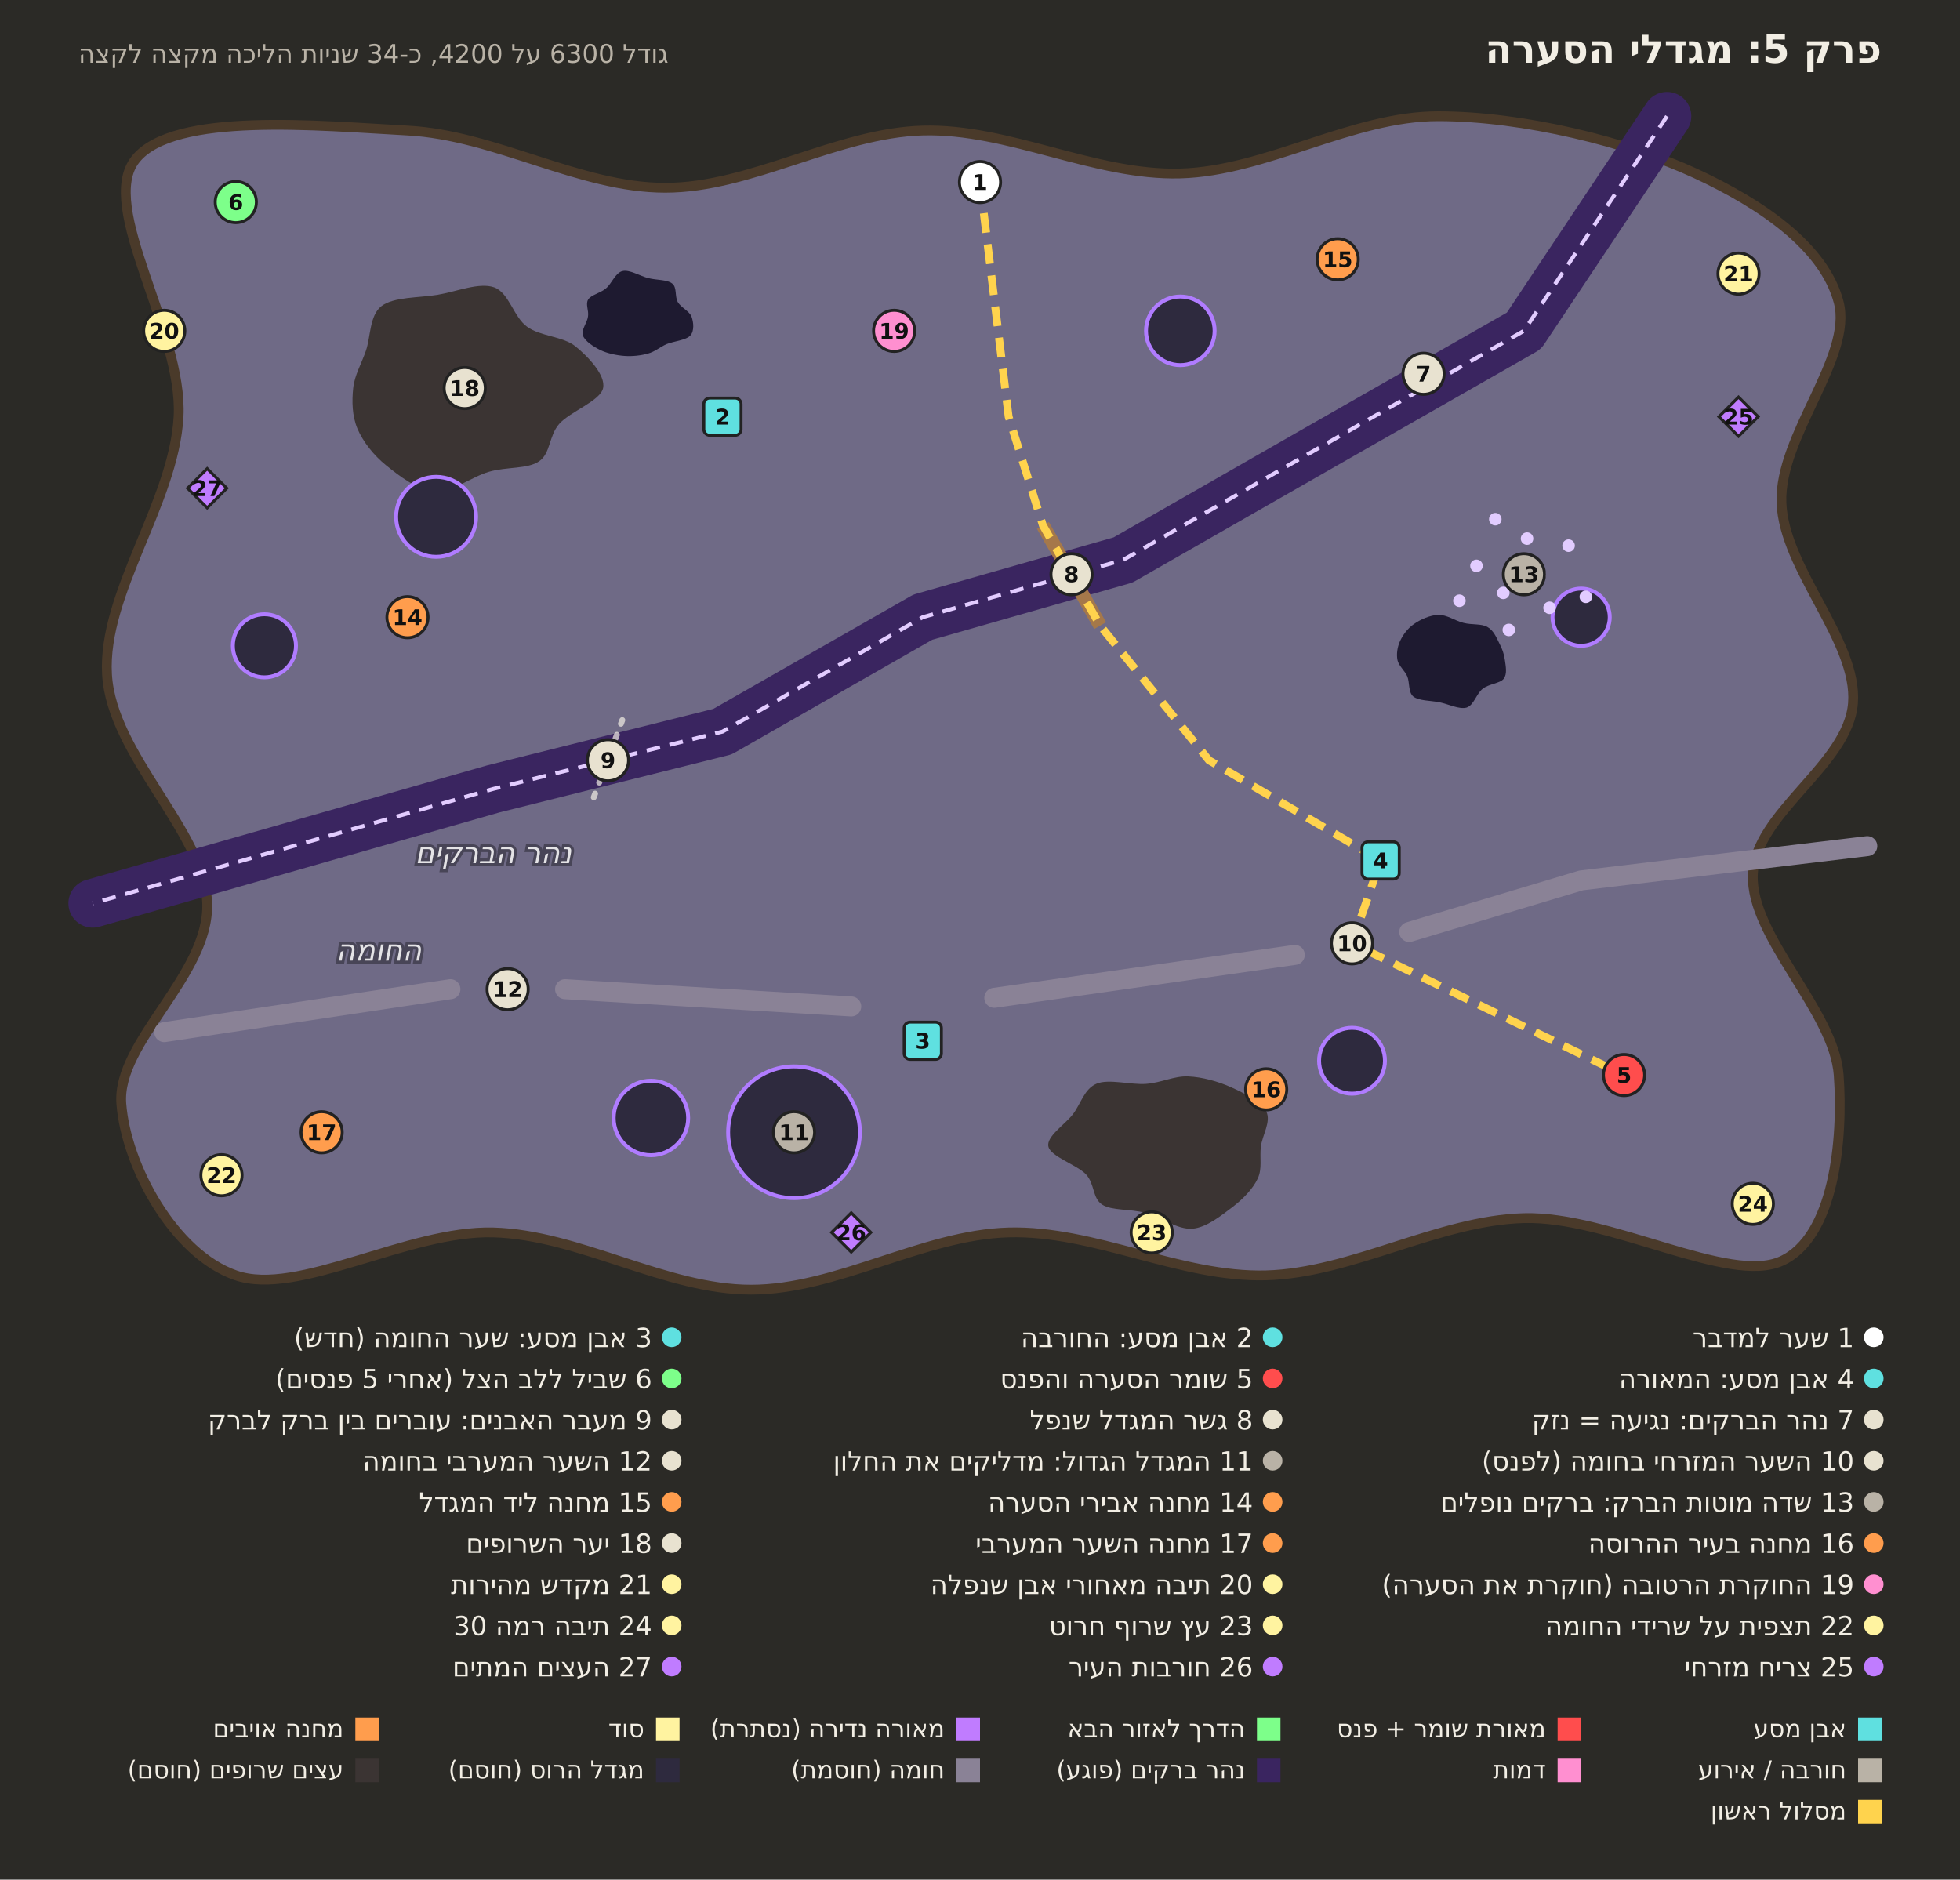
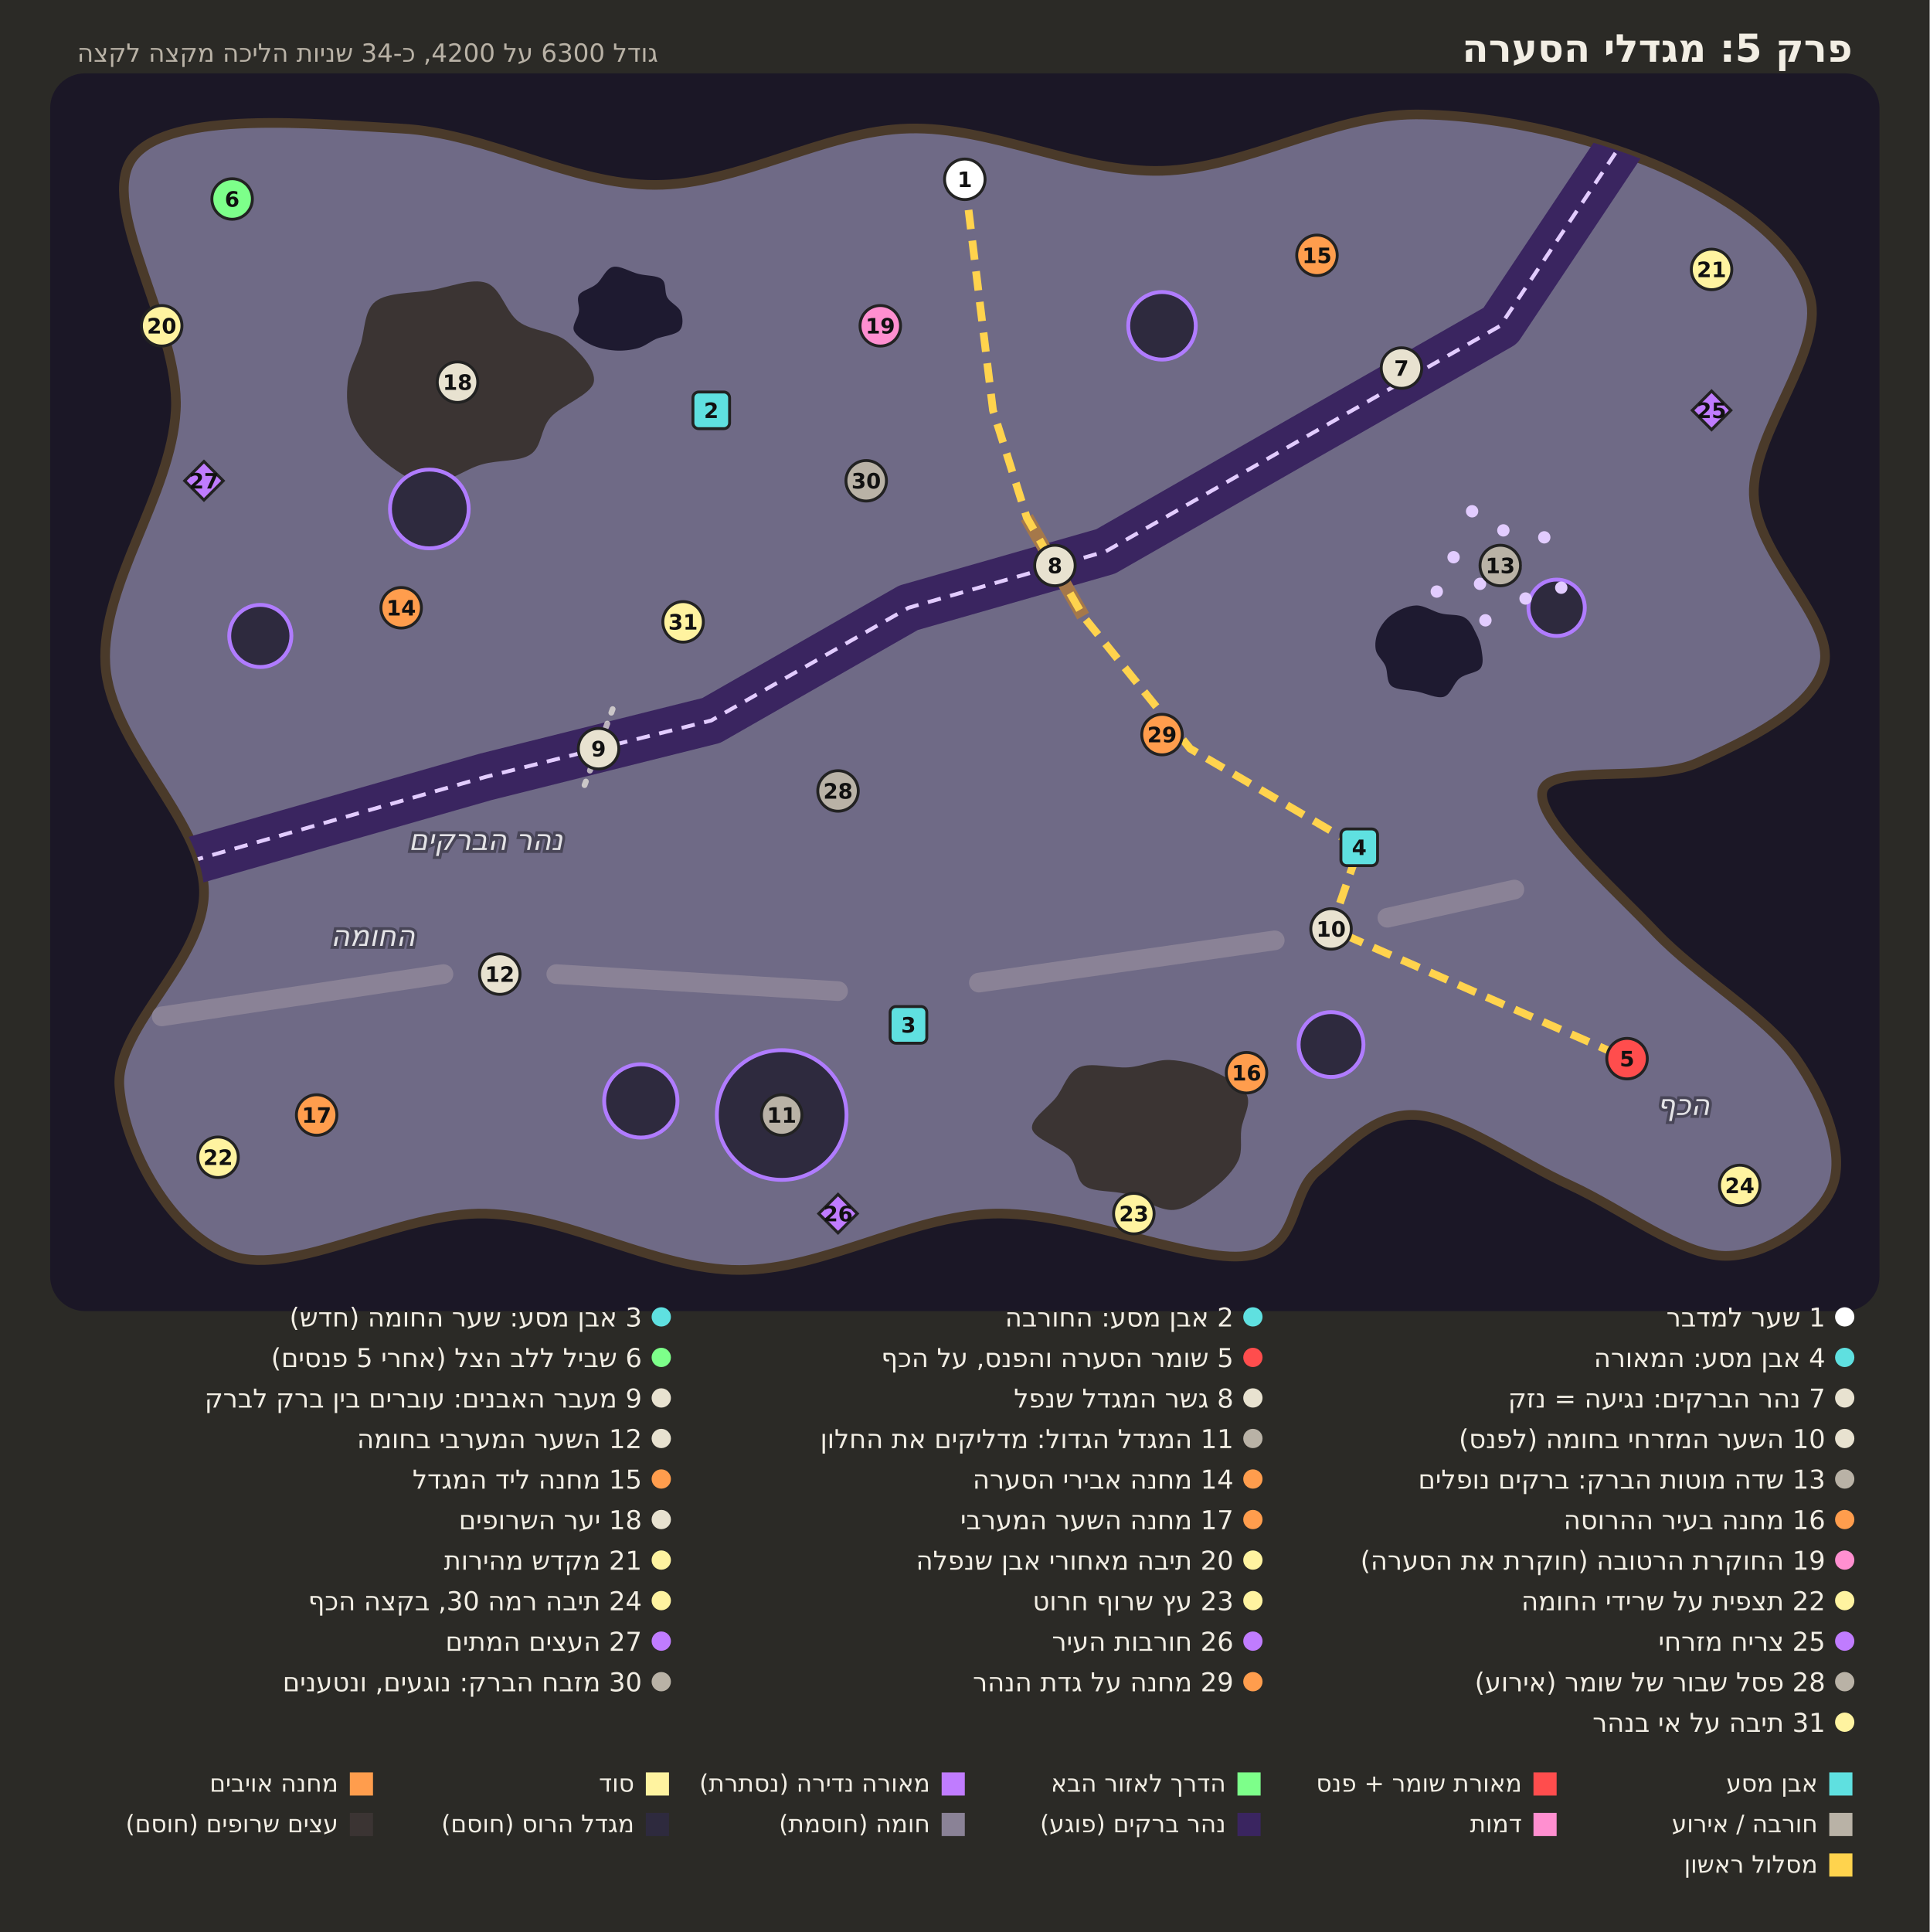
- <svg xmlns="http://www.w3.org/2000/svg" width="1000" height="959" viewBox="0 0 1000 959" font-family="DejaVu Sans, sans-serif">
+ <svg xmlns="http://www.w3.org/2000/svg" width="1000" height="1001" viewBox="0 0 1000 1001" font-family="DejaVu Sans, sans-serif">
  <defs>
    <pattern id="hatch" width="8" height="8" patternUnits="userSpaceOnUse" patternTransform="rotate(35)">
      <line x1="0" y1="0" x2="0" y2="8" stroke="#ffffff" stroke-opacity="0.35" stroke-width="2" />
    </pattern>
  </defs>
-   <rect width="1000" height="959" fill="#2b2a26" />
+   <rect width="1000" height="1001" fill="#2b2a26" />
+   <rect x="26.0" y="38.0" width="948.0" height="641.3" rx="18" fill="#1b1726" />
+   <clipPath id="land">
+     <path d="M69.2,81.2 C88.7,56.9 162.9,64.2 207.9,66.6 C253.0,69.0 295.6,95.8 339.4,95.8 C383.2,95.8 427.0,67.8 470.8,66.6 C514.6,65.4 558.4,89.7 602.2,88.5 C646.0,87.3 689.8,59.3 733.7,59.3 C777.5,59.3 831.0,72.7 865.1,88.5 C899.2,104.3 930.8,126.2 938.1,154.2 C945.4,182.2 907.7,224.8 908.9,256.4 C910.1,288.1 950.3,320.9 945.4,344.1 C940.5,367.2 904.0,384.2 879.7,395.2 C855.3,406.1 803.0,395.2 799.4,409.8 C795.7,424.4 835.9,459.7 857.8,482.8 C879.7,505.9 915.5,526.6 930.8,548.5 C946.1,570.4 955.9,597.2 949.8,614.2 C943.7,631.3 916.9,650.7 894.3,650.7 C871.7,650.7 840.7,626.4 814.0,614.2 C787.2,602.1 755.6,578.9 733.7,577.7 C711.7,576.5 697.1,594.8 682.5,606.9 C667.9,619.1 674.0,647.1 646.0,650.7 C618.0,654.4 558.4,627.6 514.6,628.8 C470.8,630.0 427.0,658.0 383.2,658.0 C339.4,658.0 295.6,630.0 251.7,628.8 C207.9,627.6 152.0,661.7 120.3,650.7 C88.7,639.8 64.3,594.8 61.9,563.1 C59.5,531.5 106.9,497.4 105.7,460.9 C104.5,424.4 57.0,385.4 54.6,344.1 C52.2,302.7 88.7,256.4 91.1,212.6 C93.5,168.8 49.7,105.5 69.2,81.2 Z" />
+   </clipPath>
  <text x="960" y="32" font-size="20" font-weight="bold" fill="#f2eee4" text-anchor="start" direction="rtl">פרק 5: מגדלי הסערה</text>
  <text x="40" y="32" font-size="13" fill="#b9b2a6" text-anchor="end" direction="rtl">גודל 6300 על 4200, כ-34 שניות הליכה מקצה לקצה</text>
-   <path d="M69.2,81.2 C88.7,56.9 162.9,64.2 207.9,66.6 C253.0,69.0 295.6,95.8 339.4,95.8 C383.2,95.8 427.0,67.8 470.8,66.6 C514.6,65.4 558.4,89.7 602.2,88.5 C646.0,87.3 689.8,59.3 733.7,59.3 C777.5,59.3 831.0,72.7 865.1,88.5 C899.2,104.3 930.8,126.2 938.1,154.2 C945.4,182.2 907.7,222.4 908.9,256.4 C910.1,290.5 947.8,327.0 945.4,358.7 C943.0,390.3 895.5,414.6 894.3,446.3 C893.1,477.9 935.7,515.7 938.1,548.5 C940.5,581.4 935.7,631.3 908.9,643.4 C882.1,655.6 821.3,620.3 777.5,621.5 C733.7,622.7 689.8,649.5 646.0,650.7 C602.2,651.9 558.4,627.6 514.6,628.8 C470.8,630.0 427.0,658.0 383.2,658.0 C339.4,658.0 295.6,630.0 251.7,628.8 C207.9,627.6 152.0,661.7 120.3,650.7 C88.7,639.8 64.3,594.8 61.9,563.1 C59.5,531.5 106.9,497.4 105.7,460.9 C104.5,424.4 57.0,385.4 54.6,344.1 C52.2,302.7 88.7,256.4 91.1,212.6 C93.5,168.8 49.7,105.5 69.2,81.2 Z" fill="#6f6a86" stroke="#4a3a2a" stroke-width="5" />
-   <path d="M307.7,198.0 C306.3,204.6 290.8,210.0 285.3,216.3 C279.9,222.5 281.0,231.3 275.0,235.4 C269.1,239.4 258.4,238.1 249.5,240.7 C240.7,243.2 230.6,251.3 221.8,250.7 C213.1,250.2 203.7,242.8 197.1,237.5 C190.5,232.2 185.2,225.3 182.4,218.8 C179.6,212.2 179.5,204.7 180.2,198.0 C180.9,191.4 184.3,185.9 186.7,178.9 C189.1,172.0 188.5,160.9 194.6,156.2 C200.8,151.4 213.7,152.0 223.3,150.4 C232.9,148.8 244.5,143.9 252.1,146.6 C259.7,149.3 262.0,161.7 268.9,166.7 C275.8,171.7 287.1,171.5 293.6,176.7 C300.0,181.9 309.1,191.4 307.7,198.0 Z" fill="#3b3433" />
-   <path d="M643.3,585.0 C642.6,590.7 644.1,596.2 641.7,601.3 C639.3,606.4 634.5,611.5 628.9,615.8 C623.3,620.0 615.6,626.4 608.2,626.9 C600.7,627.4 591.9,620.9 584.2,618.8 C576.6,616.7 567.3,617.8 562.3,614.6 C557.3,611.3 558.6,604.1 554.1,599.2 C549.5,594.3 536.0,590.1 534.9,585.0 C533.7,579.9 543.3,573.8 547.4,568.5 C551.5,563.1 553.2,555.5 559.5,552.9 C565.7,550.3 577.0,553.6 584.8,553.0 C592.6,552.4 599.0,548.9 606.2,549.2 C613.5,549.5 621.6,551.8 628.3,554.8 C634.9,557.8 643.6,562.2 646.1,567.2 C648.6,572.3 644.0,579.3 643.3,585.0 Z" fill="#3b3433" />
-   <path d="M850.5,59.3 L777.5,168.8 L675.2,227.2 L573.0,285.7 L470.8,314.9 L368.6,373.3 L251.7,402.5 L149.5,431.7 L47.3,460.9" fill="none" stroke="#3a2560" stroke-width="24.8" stroke-linejoin="round" stroke-linecap="round" />
-   <path d="M850.5,59.3 L777.5,168.8 L675.2,227.2 L573.0,285.7 L470.8,314.9 L368.6,373.3 L251.7,402.5 L149.5,431.7 L47.3,460.9" fill="none" stroke="#e2ccff" stroke-width="2" stroke-dasharray="7 5" />
-   <path d="M83.8,526.6 L229.8,504.7" fill="none" stroke="#8a8296" stroke-width="10.2" stroke-linejoin="round" stroke-linecap="round" />
-   <path d="M288.3,504.7 L434.3,513.5" fill="none" stroke="#8a8296" stroke-width="10.2" stroke-linejoin="round" stroke-linecap="round" />
-   <path d="M507.3,509.1 L660.6,487.2" fill="none" stroke="#8a8296" stroke-width="10.2" stroke-linejoin="round" stroke-linecap="round" />
-   <path d="M719.0,475.5 L806.7,449.2 L952.7,431.7" fill="none" stroke="#8a8296" stroke-width="10.2" stroke-linejoin="round" stroke-linecap="round" />
+   <path d="M69.2,81.2 C88.7,56.9 162.9,64.2 207.9,66.6 C253.0,69.0 295.6,95.8 339.4,95.8 C383.2,95.8 427.0,67.8 470.8,66.6 C514.6,65.4 558.4,89.7 602.2,88.5 C646.0,87.3 689.8,59.3 733.7,59.3 C777.5,59.3 831.0,72.7 865.1,88.5 C899.2,104.3 930.8,126.2 938.1,154.2 C945.4,182.2 907.7,224.8 908.9,256.4 C910.1,288.1 950.3,320.9 945.4,344.1 C940.5,367.2 904.0,384.2 879.7,395.2 C855.3,406.1 803.0,395.2 799.4,409.8 C795.7,424.4 835.9,459.7 857.8,482.8 C879.7,505.9 915.5,526.6 930.8,548.5 C946.1,570.4 955.9,597.2 949.8,614.2 C943.7,631.3 916.9,650.7 894.3,650.7 C871.7,650.7 840.7,626.4 814.0,614.2 C787.2,602.1 755.6,578.9 733.7,577.7 C711.7,576.5 697.1,594.8 682.5,606.9 C667.9,619.1 674.0,647.1 646.0,650.7 C618.0,654.4 558.4,627.6 514.6,628.8 C470.8,630.0 427.0,658.0 383.2,658.0 C339.4,658.0 295.6,630.0 251.7,628.8 C207.9,627.6 152.0,661.7 120.3,650.7 C88.7,639.8 64.3,594.8 61.9,563.1 C59.5,531.5 106.9,497.4 105.7,460.9 C104.5,424.4 57.0,385.4 54.6,344.1 C52.2,302.7 88.7,256.4 91.1,212.6 C93.5,168.8 49.7,105.5 69.2,81.2 Z" fill="#6f6a86" stroke="#4a3a2a" stroke-width="5" />
+   <g clip-path="url(#land)">
+     <path d="M307.7,198.0 C306.3,204.6 290.8,210.0 285.3,216.3 C279.9,222.5 281.0,231.3 275.0,235.4 C269.1,239.4 258.4,238.1 249.5,240.7 C240.7,243.2 230.6,251.3 221.8,250.7 C213.1,250.2 203.7,242.8 197.1,237.5 C190.5,232.2 185.2,225.3 182.4,218.8 C179.6,212.2 179.5,204.7 180.2,198.0 C180.9,191.4 184.3,185.9 186.7,178.9 C189.1,172.0 188.5,160.9 194.6,156.2 C200.8,151.4 213.7,152.0 223.3,150.4 C232.9,148.8 244.5,143.9 252.1,146.6 C259.7,149.3 262.0,161.7 268.9,166.7 C275.8,171.7 287.1,171.5 293.6,176.7 C300.0,181.9 309.1,191.4 307.7,198.0 Z" fill="#3b3433" />
+     <path d="M643.3,585.0 C642.6,590.7 644.1,596.2 641.7,601.3 C639.3,606.4 634.5,611.5 628.9,615.8 C623.3,620.0 615.6,626.4 608.2,626.9 C600.7,627.4 591.9,620.9 584.2,618.8 C576.6,616.7 567.3,617.8 562.3,614.6 C557.3,611.3 558.6,604.1 554.1,599.2 C549.5,594.3 536.0,590.1 534.9,585.0 C533.7,579.9 543.3,573.8 547.4,568.5 C551.5,563.1 553.2,555.5 559.5,552.9 C565.7,550.3 577.0,553.6 584.8,553.0 C592.6,552.4 599.0,548.9 606.2,549.2 C613.5,549.5 621.6,551.8 628.3,554.8 C634.9,557.8 643.6,562.2 646.1,567.2 C648.6,572.3 644.0,579.3 643.3,585.0 Z" fill="#3b3433" />
+     <path d="M850.5,59.3 L777.5,168.8 L675.2,227.2 L573.0,285.7 L470.8,314.9 L368.6,373.3 L251.7,402.5 L149.5,431.7 L47.3,460.9" fill="none" stroke="#3a2560" stroke-width="24.8" stroke-linejoin="round" stroke-linecap="round" />
+     <path d="M850.5,59.3 L777.5,168.8 L675.2,227.2 L573.0,285.7 L470.8,314.9 L368.6,373.3 L251.7,402.5 L149.5,431.7 L47.3,460.9" fill="none" stroke="#e2ccff" stroke-width="2" stroke-dasharray="7 5" />
+     <path d="M83.8,526.6 L229.8,504.7" fill="none" stroke="#8a8296" stroke-width="10.2" stroke-linejoin="round" stroke-linecap="round" />
+     <path d="M288.3,504.7 L434.3,513.5" fill="none" stroke="#8a8296" stroke-width="10.2" stroke-linejoin="round" stroke-linecap="round" />
+     <path d="M507.3,509.1 L660.6,487.2" fill="none" stroke="#8a8296" stroke-width="10.2" stroke-linejoin="round" stroke-linecap="round" />
+     <path d="M719.0,475.5 L784.8,460.9" fill="none" stroke="#8a8296" stroke-width="10.2" stroke-linejoin="round" stroke-linecap="round" />
+     <path d="M317.5,367.4 L302.9,406.9" fill="none" stroke="#f2eee4" stroke-opacity="0.7" stroke-width="3" stroke-dasharray="2 6" stroke-linecap="round" />
+     <path d="M352.8,161.5 C353.9,164.4 354.3,168.9 352.2,171.2 C350.0,173.6 343.6,174.1 340.0,175.6 C336.5,177.2 334.2,179.4 330.6,180.4 C327.0,181.4 322.6,181.9 318.6,181.6 C314.5,181.3 309.8,180.3 306.3,178.6 C302.8,176.9 298.5,174.1 297.4,171.2 C296.4,168.4 299.6,164.6 300.0,161.5 C300.5,158.4 298.6,155.2 300.1,152.8 C301.6,150.4 306.3,149.6 309.2,147.1 C312.1,144.7 314.0,139.1 317.6,138.3 C321.2,137.4 326.6,140.9 330.8,141.9 C335.1,143.0 340.5,142.6 343.0,144.7 C345.5,146.7 344.2,151.2 345.8,154.1 C347.4,156.9 351.7,158.7 352.8,161.5 Z" fill="#1e1a30" />
+     <path d="M767.8,336.8 C768.2,339.8 769.1,343.8 767.2,346.3 C765.4,348.7 759.6,348.9 756.5,351.4 C753.3,353.8 752.0,359.8 748.3,361.0 C744.6,362.1 738.9,359.2 734.4,358.3 C729.9,357.4 723.9,357.6 721.1,355.4 C718.4,353.2 719.3,348.2 718.0,345.1 C716.6,342.0 713.6,339.7 713.0,336.8 C712.4,333.8 712.9,330.2 714.3,327.1 C715.7,324.1 718.1,320.6 721.4,318.4 C724.6,316.1 729.7,313.8 733.9,313.7 C738.2,313.6 742.5,316.8 746.7,317.8 C750.9,318.9 755.9,318.1 758.9,319.9 C762.0,321.6 763.5,325.3 764.9,328.1 C766.4,330.9 767.4,333.7 767.8,336.8 Z" fill="#1e1a30" />
+     <circle cx="222.5" cy="263.7" r="20.4" fill="#2e2a3e" stroke="#b07cff" stroke-width="2" />
+     <circle cx="602.2" cy="168.8" r="17.5" fill="#2e2a3e" stroke="#b07cff" stroke-width="2" />
+     <circle cx="332.1" cy="570.4" r="19.0" fill="#2e2a3e" stroke="#b07cff" stroke-width="2" />
+     <circle cx="689.8" cy="541.2" r="16.8" fill="#2e2a3e" stroke="#b07cff" stroke-width="2" />
+     <circle cx="134.9" cy="329.5" r="16.1" fill="#2e2a3e" stroke="#b07cff" stroke-width="2" />
+     <circle cx="405.1" cy="577.7" r="33.6" fill="#2e2a3e" stroke="#b07cff" stroke-width="2" />
+     <circle cx="806.7" cy="314.9" r="14.6" fill="#2e2a3e" stroke="#b07cff" stroke-width="2" />
+     <circle cx="785.6" cy="293.0" r="3.2" fill="#e2ccff" />
+     <circle cx="767.0" cy="302.5" r="3.2" fill="#e2ccff" />
+     <circle cx="779.1" cy="274.8" r="3.2" fill="#e2ccff" />
+     <circle cx="790.6" cy="310.1" r="3.2" fill="#e2ccff" />
+     <circle cx="753.3" cy="288.7" r="3.2" fill="#e2ccff" />
+     <circle cx="800.3" cy="278.4" r="3.2" fill="#e2ccff" />
+     <circle cx="769.8" cy="321.4" r="3.2" fill="#e2ccff" />
+     <circle cx="762.9" cy="264.9" r="3.2" fill="#e2ccff" />
+     <circle cx="809.1" cy="304.5" r="3.2" fill="#e2ccff" />
+     <circle cx="744.6" cy="306.5" r="3.2" fill="#e2ccff" />
+   </g>
  <path d="M532.1,268.1 L561.3,319.2" fill="none" stroke="#a5784a" stroke-width="7" />
-   <path d="M317.5,367.4 L302.9,406.9" fill="none" stroke="#f2eee4" stroke-opacity="0.7" stroke-width="3" stroke-dasharray="2 6" stroke-linecap="round" />
-   <path d="M352.8,161.5 C353.9,164.4 354.3,168.9 352.2,171.2 C350.0,173.6 343.6,174.1 340.0,175.6 C336.5,177.2 334.2,179.4 330.6,180.4 C327.0,181.4 322.6,181.9 318.6,181.6 C314.5,181.3 309.8,180.3 306.3,178.6 C302.8,176.9 298.5,174.1 297.4,171.2 C296.4,168.4 299.6,164.6 300.0,161.5 C300.5,158.4 298.6,155.2 300.1,152.8 C301.6,150.4 306.3,149.6 309.2,147.1 C312.1,144.7 314.0,139.1 317.6,138.3 C321.2,137.4 326.6,140.9 330.8,141.9 C335.1,143.0 340.5,142.6 343.0,144.7 C345.5,146.7 344.2,151.2 345.8,154.1 C347.4,156.9 351.7,158.7 352.8,161.5 Z" fill="#1e1a30" />
-   <path d="M767.8,336.8 C768.2,339.8 769.1,343.8 767.2,346.3 C765.4,348.7 759.6,348.9 756.5,351.4 C753.3,353.8 752.0,359.8 748.3,361.0 C744.6,362.1 738.9,359.2 734.4,358.3 C729.9,357.4 723.9,357.6 721.1,355.4 C718.4,353.2 719.3,348.2 718.0,345.1 C716.6,342.0 713.6,339.7 713.0,336.8 C712.4,333.8 712.9,330.2 714.3,327.1 C715.7,324.1 718.1,320.6 721.4,318.4 C724.6,316.1 729.7,313.8 733.9,313.7 C738.2,313.6 742.5,316.8 746.7,317.8 C750.9,318.9 755.9,318.1 758.9,319.9 C762.0,321.6 763.5,325.3 764.9,328.1 C766.4,330.9 767.4,333.7 767.8,336.8 Z" fill="#1e1a30" />
-   <circle cx="222.5" cy="263.7" r="20.4" fill="#2e2a3e" stroke="#b07cff" stroke-width="2" />
-   <circle cx="602.2" cy="168.8" r="17.5" fill="#2e2a3e" stroke="#b07cff" stroke-width="2" />
-   <circle cx="332.1" cy="570.4" r="19.0" fill="#2e2a3e" stroke="#b07cff" stroke-width="2" />
-   <circle cx="689.8" cy="541.2" r="16.8" fill="#2e2a3e" stroke="#b07cff" stroke-width="2" />
-   <circle cx="134.9" cy="329.5" r="16.1" fill="#2e2a3e" stroke="#b07cff" stroke-width="2" />
-   <circle cx="405.1" cy="577.7" r="33.6" fill="#2e2a3e" stroke="#b07cff" stroke-width="2" />
-   <circle cx="806.7" cy="314.9" r="14.6" fill="#2e2a3e" stroke="#b07cff" stroke-width="2" />
-   <circle cx="785.6" cy="293.0" r="3.2" fill="#e2ccff" />
-   <circle cx="767.0" cy="302.5" r="3.2" fill="#e2ccff" />
-   <circle cx="779.1" cy="274.8" r="3.2" fill="#e2ccff" />
-   <circle cx="790.6" cy="310.1" r="3.2" fill="#e2ccff" />
-   <circle cx="753.3" cy="288.7" r="3.2" fill="#e2ccff" />
-   <circle cx="800.3" cy="278.4" r="3.2" fill="#e2ccff" />
-   <circle cx="769.8" cy="321.4" r="3.2" fill="#e2ccff" />
-   <circle cx="762.9" cy="264.9" r="3.2" fill="#e2ccff" />
-   <circle cx="809.1" cy="304.5" r="3.2" fill="#e2ccff" />
-   <circle cx="744.6" cy="306.5" r="3.2" fill="#e2ccff" />
-   <path d="M500.0,92.9 L514.6,212.6 L532.1,268.1 L561.3,319.2 L616.8,387.9 L704.4,439.0 L689.8,481.3 L828.6,548.5" fill="none" stroke="#ffd34d" stroke-width="4" stroke-dasharray="10 6" stroke-linejoin="round" />
+   <path d="M500.0,92.9 L514.6,212.6 L532.1,268.1 L561.3,319.2 L616.8,387.9 L704.4,439.0 L689.8,481.3 L843.2,548.5" fill="none" stroke="#ffd34d" stroke-width="4" stroke-dasharray="10 6" stroke-linejoin="round" />
  <text x="251.7" y="440.4" font-size="15" font-style="italic" fill="#ffffff" fill-opacity="0.85" text-anchor="middle" direction="rtl" stroke="#000" stroke-opacity="0.35" stroke-width="3" paint-order="stroke">נהר הברקים</text>
  <text x="193.3" y="490.1" font-size="15" font-style="italic" fill="#ffffff" fill-opacity="0.85" text-anchor="middle" direction="rtl" stroke="#000" stroke-opacity="0.35" stroke-width="3" paint-order="stroke">החומה</text>
+   <text x="872.4" y="577.7" font-size="15" font-style="italic" fill="#ffffff" fill-opacity="0.85" text-anchor="middle" direction="rtl" stroke="#000" stroke-opacity="0.35" stroke-width="3" paint-order="stroke">הכף</text>
  <circle cx="500.0" cy="92.9" r="10.5" fill="#ffffff" stroke="#222" stroke-width="1.5" />
  <text x="500.0" y="96.9" font-size="11" font-weight="bold" fill="#111" text-anchor="middle">1</text>
  <rect x="359.1" y="203.1" width="19" height="19" rx="3" fill="#5fe0e0" stroke="#222" stroke-width="1.5" />
  <text x="368.6" y="216.6" font-size="11" font-weight="bold" fill="#111" text-anchor="middle">2</text>
  <rect x="461.3" y="521.5" width="19" height="19" rx="3" fill="#5fe0e0" stroke="#222" stroke-width="1.5" />
  <text x="470.8" y="535.0" font-size="11" font-weight="bold" fill="#111" text-anchor="middle">3</text>
  <rect x="694.9" y="429.5" width="19" height="19" rx="3" fill="#5fe0e0" stroke="#222" stroke-width="1.5" />
  <text x="704.4" y="443.0" font-size="11" font-weight="bold" fill="#111" text-anchor="middle">4</text>
-   <circle cx="828.6" cy="548.5" r="10.5" fill="#ff4d4d" stroke="#222" stroke-width="1.5" />
-   <text x="828.6" y="552.5" font-size="11" font-weight="bold" fill="#111" text-anchor="middle">5</text>
+   <circle cx="843.2" cy="548.5" r="10.5" fill="#ff4d4d" stroke="#222" stroke-width="1.5" />
+   <text x="843.2" y="552.5" font-size="11" font-weight="bold" fill="#111" text-anchor="middle">5</text>
  <circle cx="120.3" cy="103.1" r="10.5" fill="#7dff8a" stroke="#222" stroke-width="1.5" />
  <text x="120.3" y="107.1" font-size="11" font-weight="bold" fill="#111" text-anchor="middle">6</text>
  <circle cx="726.3" cy="190.7" r="10.5" fill="#e8e2d0" stroke="#222" stroke-width="1.5" />
  <text x="726.3" y="194.7" font-size="11" font-weight="bold" fill="#111" text-anchor="middle">7</text>
  <circle cx="546.7" cy="293.0" r="10.5" fill="#e8e2d0" stroke="#222" stroke-width="1.5" />
  <text x="546.7" y="297.0" font-size="11" font-weight="bold" fill="#111" text-anchor="middle">8</text>
  <circle cx="310.2" cy="387.9" r="10.5" fill="#e8e2d0" stroke="#222" stroke-width="1.5" />
  <text x="310.2" y="391.9" font-size="11" font-weight="bold" fill="#111" text-anchor="middle">9</text>
  <circle cx="689.8" cy="481.3" r="10.5" fill="#e8e2d0" stroke="#222" stroke-width="1.5" />
  <text x="689.8" y="485.3" font-size="11" font-weight="bold" fill="#111" text-anchor="middle">10</text>
  <circle cx="405.1" cy="577.7" r="10.5" fill="#b9b2a6" stroke="#222" stroke-width="1.5" />
  <text x="405.1" y="581.7" font-size="11" font-weight="bold" fill="#111" text-anchor="middle">11</text>
  <circle cx="259.0" cy="504.7" r="10.5" fill="#e8e2d0" stroke="#222" stroke-width="1.5" />
  <text x="259.0" y="508.7" font-size="11" font-weight="bold" fill="#111" text-anchor="middle">12</text>
  <circle cx="777.5" cy="293.0" r="10.5" fill="#b9b2a6" stroke="#222" stroke-width="1.5" />
  <text x="777.5" y="297.0" font-size="11" font-weight="bold" fill="#111" text-anchor="middle">13</text>
  <circle cx="207.9" cy="314.9" r="10.5" fill="#ff9d4d" stroke="#222" stroke-width="1.5" />
  <text x="207.9" y="318.9" font-size="11" font-weight="bold" fill="#111" text-anchor="middle">14</text>
  <circle cx="682.5" cy="132.3" r="10.5" fill="#ff9d4d" stroke="#222" stroke-width="1.5" />
  <text x="682.5" y="136.3" font-size="11" font-weight="bold" fill="#111" text-anchor="middle">15</text>
  <circle cx="646.0" cy="555.8" r="10.5" fill="#ff9d4d" stroke="#222" stroke-width="1.5" />
  <text x="646.0" y="559.8" font-size="11" font-weight="bold" fill="#111" text-anchor="middle">16</text>
  <circle cx="164.1" cy="577.7" r="10.5" fill="#ff9d4d" stroke="#222" stroke-width="1.5" />
  <text x="164.1" y="581.7" font-size="11" font-weight="bold" fill="#111" text-anchor="middle">17</text>
  <circle cx="237.1" cy="198.0" r="10.5" fill="#e8e2d0" stroke="#222" stroke-width="1.5" />
  <text x="237.1" y="202.0" font-size="11" font-weight="bold" fill="#111" text-anchor="middle">18</text>
  <circle cx="456.2" cy="168.8" r="10.5" fill="#ff8fd0" stroke="#222" stroke-width="1.5" />
  <text x="456.2" y="172.8" font-size="11" font-weight="bold" fill="#111" text-anchor="middle">19</text>
  <circle cx="83.8" cy="168.8" r="10.5" fill="#fff3a0" stroke="#222" stroke-width="1.5" />
  <text x="83.8" y="172.8" font-size="11" font-weight="bold" fill="#111" text-anchor="middle">20</text>
  <circle cx="887.0" cy="139.6" r="10.5" fill="#fff3a0" stroke="#222" stroke-width="1.5" />
  <text x="887.0" y="143.6" font-size="11" font-weight="bold" fill="#111" text-anchor="middle">21</text>
  <circle cx="113.0" cy="599.6" r="10.5" fill="#fff3a0" stroke="#222" stroke-width="1.5" />
  <text x="113.0" y="603.6" font-size="11" font-weight="bold" fill="#111" text-anchor="middle">22</text>
  <circle cx="587.6" cy="628.8" r="10.5" fill="#fff3a0" stroke="#222" stroke-width="1.5" />
  <text x="587.6" y="632.8" font-size="11" font-weight="bold" fill="#111" text-anchor="middle">23</text>
-   <circle cx="894.3" cy="614.2" r="10.5" fill="#fff3a0" stroke="#222" stroke-width="1.5" />
-   <text x="894.3" y="618.2" font-size="11" font-weight="bold" fill="#111" text-anchor="middle">24</text>
+   <circle cx="901.6" cy="614.2" r="10.5" fill="#fff3a0" stroke="#222" stroke-width="1.5" />
+   <text x="901.6" y="618.2" font-size="11" font-weight="bold" fill="#111" text-anchor="middle">24</text>
  <path d="M887.0,202.6 l10,10 l-10,10 l-10,-10z" fill="#c07cff" stroke="#222" stroke-width="1.5" />
  <text x="887.0" y="216.6" font-size="11" font-weight="bold" fill="#111" text-anchor="middle">25</text>
  <path d="M434.3,618.8 l10,10 l-10,10 l-10,-10z" fill="#c07cff" stroke="#222" stroke-width="1.5" />
  <text x="434.3" y="632.8" font-size="11" font-weight="bold" fill="#111" text-anchor="middle">26</text>
  <path d="M105.7,239.1 l10,10 l-10,10 l-10,-10z" fill="#c07cff" stroke="#222" stroke-width="1.5" />
  <text x="105.7" y="253.1" font-size="11" font-weight="bold" fill="#111" text-anchor="middle">27</text>
+   <circle cx="434.3" cy="409.8" r="10.5" fill="#b9b2a6" stroke="#222" stroke-width="1.5" />
+   <text x="434.3" y="413.8" font-size="11" font-weight="bold" fill="#111" text-anchor="middle">28</text>
+   <circle cx="602.2" cy="380.6" r="10.5" fill="#ff9d4d" stroke="#222" stroke-width="1.5" />
+   <text x="602.2" y="384.6" font-size="11" font-weight="bold" fill="#111" text-anchor="middle">29</text>
+   <circle cx="448.9" cy="249.1" r="10.5" fill="#b9b2a6" stroke="#222" stroke-width="1.5" />
+   <text x="448.9" y="253.1" font-size="11" font-weight="bold" fill="#111" text-anchor="middle">30</text>
+   <circle cx="354.0" cy="322.2" r="10.5" fill="#fff3a0" stroke="#222" stroke-width="1.5" />
+   <text x="354.0" y="326.2" font-size="11" font-weight="bold" fill="#111" text-anchor="middle">31</text>
  <circle cx="956.0" cy="682.3" r="5" fill="#ffffff" />
  <text x="946.0" y="687.3" font-size="13.5" fill="#f2eee4" text-anchor="start" direction="rtl">1 שער למדבר</text>
  <circle cx="649.3" cy="682.3" r="5" fill="#5fe0e0" />
  <text x="639.3" y="687.3" font-size="13.5" fill="#f2eee4" text-anchor="start" direction="rtl">2 אבן מסע: החורבה</text>
  <circle cx="342.7" cy="682.3" r="5" fill="#5fe0e0" />
  <text x="332.7" y="687.3" font-size="13.5" fill="#f2eee4" text-anchor="start" direction="rtl">3 אבן מסע: שער החומה (חדש)</text>
  <circle cx="956.0" cy="703.3" r="5" fill="#5fe0e0" />
  <text x="946.0" y="708.3" font-size="13.5" fill="#f2eee4" text-anchor="start" direction="rtl">4 אבן מסע: המאורה</text>
  <circle cx="649.3" cy="703.3" r="5" fill="#ff4d4d" />
-   <text x="639.3" y="708.3" font-size="13.5" fill="#f2eee4" text-anchor="start" direction="rtl">5 שומר הסערה והפנס</text>
+   <text x="639.3" y="708.3" font-size="13.5" fill="#f2eee4" text-anchor="start" direction="rtl">5 שומר הסערה והפנס, על הכף</text>
  <circle cx="342.7" cy="703.3" r="5" fill="#7dff8a" />
  <text x="332.7" y="708.3" font-size="13.5" fill="#f2eee4" text-anchor="start" direction="rtl">6 שביל ללב הצל (אחרי 5 פנסים)</text>
  <circle cx="956.0" cy="724.3" r="5" fill="#e8e2d0" />
  <text x="946.0" y="729.3" font-size="13.5" fill="#f2eee4" text-anchor="start" direction="rtl">7 נהר הברקים: נגיעה = נזק</text>
  <circle cx="649.3" cy="724.3" r="5" fill="#e8e2d0" />
  <text x="639.3" y="729.3" font-size="13.5" fill="#f2eee4" text-anchor="start" direction="rtl">8 גשר המגדל שנפל</text>
  <circle cx="342.7" cy="724.3" r="5" fill="#e8e2d0" />
  <text x="332.7" y="729.3" font-size="13.5" fill="#f2eee4" text-anchor="start" direction="rtl">9 מעבר האבנים: עוברים בין ברק לברק</text>
  <circle cx="956.0" cy="745.3" r="5" fill="#e8e2d0" />
  <text x="946.0" y="750.3" font-size="13.5" fill="#f2eee4" text-anchor="start" direction="rtl">10 השער המזרחי בחומה (לפנס)</text>
  <circle cx="649.3" cy="745.3" r="5" fill="#b9b2a6" />
  <text x="639.3" y="750.3" font-size="13.5" fill="#f2eee4" text-anchor="start" direction="rtl">11 המגדל הגדול: מדליקים את החלון</text>
  <circle cx="342.7" cy="745.3" r="5" fill="#e8e2d0" />
  <text x="332.7" y="750.3" font-size="13.5" fill="#f2eee4" text-anchor="start" direction="rtl">12 השער המערבי בחומה</text>
  <circle cx="956.0" cy="766.3" r="5" fill="#b9b2a6" />
  <text x="946.0" y="771.3" font-size="13.5" fill="#f2eee4" text-anchor="start" direction="rtl">13 שדה מוטות הברק: ברקים נופלים</text>
  <circle cx="649.3" cy="766.3" r="5" fill="#ff9d4d" />
  <text x="639.3" y="771.3" font-size="13.5" fill="#f2eee4" text-anchor="start" direction="rtl">14 מחנה אבירי הסערה</text>
  <circle cx="342.7" cy="766.3" r="5" fill="#ff9d4d" />
  <text x="332.7" y="771.3" font-size="13.5" fill="#f2eee4" text-anchor="start" direction="rtl">15 מחנה ליד המגדל</text>
  <circle cx="956.0" cy="787.3" r="5" fill="#ff9d4d" />
  <text x="946.0" y="792.3" font-size="13.5" fill="#f2eee4" text-anchor="start" direction="rtl">16 מחנה בעיר ההרוסה</text>
  <circle cx="649.3" cy="787.3" r="5" fill="#ff9d4d" />
  <text x="639.3" y="792.3" font-size="13.5" fill="#f2eee4" text-anchor="start" direction="rtl">17 מחנה השער המערבי</text>
  <circle cx="342.7" cy="787.3" r="5" fill="#e8e2d0" />
  <text x="332.7" y="792.3" font-size="13.5" fill="#f2eee4" text-anchor="start" direction="rtl">18 יער השרופים</text>
  <circle cx="956.0" cy="808.3" r="5" fill="#ff8fd0" />
  <text x="946.0" y="813.3" font-size="13.5" fill="#f2eee4" text-anchor="start" direction="rtl">19 החוקרת הרטובה (חוקרת את הסערה)</text>
  <circle cx="649.3" cy="808.3" r="5" fill="#fff3a0" />
  <text x="639.3" y="813.3" font-size="13.5" fill="#f2eee4" text-anchor="start" direction="rtl">20 תיבה מאחורי אבן שנפלה</text>
  <circle cx="342.7" cy="808.3" r="5" fill="#fff3a0" />
  <text x="332.7" y="813.3" font-size="13.5" fill="#f2eee4" text-anchor="start" direction="rtl">21 מקדש מהירות</text>
  <circle cx="956.0" cy="829.3" r="5" fill="#fff3a0" />
  <text x="946.0" y="834.3" font-size="13.5" fill="#f2eee4" text-anchor="start" direction="rtl">22 תצפית על שרידי החומה</text>
  <circle cx="649.3" cy="829.3" r="5" fill="#fff3a0" />
  <text x="639.3" y="834.3" font-size="13.5" fill="#f2eee4" text-anchor="start" direction="rtl">23 עץ שרוף חרוט</text>
  <circle cx="342.7" cy="829.3" r="5" fill="#fff3a0" />
-   <text x="332.7" y="834.3" font-size="13.5" fill="#f2eee4" text-anchor="start" direction="rtl">24 תיבה רמה 30</text>
+   <text x="332.7" y="834.3" font-size="13.5" fill="#f2eee4" text-anchor="start" direction="rtl">24 תיבה רמה 30, בקצה הכף</text>
  <circle cx="956.0" cy="850.3" r="5" fill="#c07cff" />
  <text x="946.0" y="855.3" font-size="13.5" fill="#f2eee4" text-anchor="start" direction="rtl">25 צריח מזרחי</text>
  <circle cx="649.3" cy="850.3" r="5" fill="#c07cff" />
  <text x="639.3" y="855.3" font-size="13.5" fill="#f2eee4" text-anchor="start" direction="rtl">26 חורבות העיר</text>
  <circle cx="342.7" cy="850.3" r="5" fill="#c07cff" />
  <text x="332.7" y="855.3" font-size="13.5" fill="#f2eee4" text-anchor="start" direction="rtl">27 העצים המתים</text>
-   <rect x="948.0" y="876.3" width="12" height="12" fill="#5fe0e0" />
-   <text x="942.0" y="886.3" font-size="12.5" fill="#f2eee4" text-anchor="start" direction="rtl">אבן מסע</text>
-   <rect x="794.7" y="876.3" width="12" height="12" fill="#ff4d4d" />
-   <text x="788.7" y="886.3" font-size="12.5" fill="#f2eee4" text-anchor="start" direction="rtl">מאורת שומר + פנס</text>
-   <rect x="641.3" y="876.3" width="12" height="12" fill="#7dff8a" />
-   <text x="635.3" y="886.3" font-size="12.5" fill="#f2eee4" text-anchor="start" direction="rtl">הדרך לאזור הבא</text>
-   <rect x="488.0" y="876.3" width="12" height="12" fill="#c07cff" />
-   <text x="482.0" y="886.3" font-size="12.5" fill="#f2eee4" text-anchor="start" direction="rtl">מאורה נדירה (נסתרת)</text>
-   <rect x="334.7" y="876.3" width="12" height="12" fill="#fff3a0" />
-   <text x="328.7" y="886.3" font-size="12.5" fill="#f2eee4" text-anchor="start" direction="rtl">סוד</text>
-   <rect x="181.3" y="876.3" width="12" height="12" fill="#ff9d4d" />
-   <text x="175.3" y="886.3" font-size="12.5" fill="#f2eee4" text-anchor="start" direction="rtl">מחנה אויבים</text>
-   <rect x="948.0" y="897.3" width="12" height="12" fill="#b9b2a6" />
-   <text x="942.0" y="907.3" font-size="12.5" fill="#f2eee4" text-anchor="start" direction="rtl">חורבה / אירוע</text>
-   <rect x="794.7" y="897.3" width="12" height="12" fill="#ff8fd0" />
-   <text x="788.7" y="907.3" font-size="12.5" fill="#f2eee4" text-anchor="start" direction="rtl">דמות</text>
-   <rect x="641.3" y="897.3" width="12" height="12" fill="#3a2560" />
-   <text x="635.3" y="907.3" font-size="12.5" fill="#f2eee4" text-anchor="start" direction="rtl">נהר ברקים (פוגע)</text>
-   <rect x="488.0" y="897.3" width="12" height="12" fill="#8a8296" />
-   <text x="482.0" y="907.3" font-size="12.5" fill="#f2eee4" text-anchor="start" direction="rtl">חומה (חוסמת)</text>
-   <rect x="334.7" y="897.3" width="12" height="12" fill="#2e2a3e" />
-   <text x="328.7" y="907.3" font-size="12.5" fill="#f2eee4" text-anchor="start" direction="rtl">מגדל הרוס (חוסם)</text>
-   <rect x="181.3" y="897.3" width="12" height="12" fill="#3b3433" />
-   <text x="175.3" y="907.3" font-size="12.5" fill="#f2eee4" text-anchor="start" direction="rtl">עצים שרופים (חוסם)</text>
-   <rect x="948.0" y="918.3" width="12" height="12" fill="#ffd34d" />
-   <text x="942.0" y="928.3" font-size="12.5" fill="#f2eee4" text-anchor="start" direction="rtl">מסלול ראשון</text>
+   <circle cx="956.0" cy="871.3" r="5" fill="#b9b2a6" />
+   <text x="946.0" y="876.3" font-size="13.5" fill="#f2eee4" text-anchor="start" direction="rtl">28 פסל שבור של שומר (אירוע)</text>
+   <circle cx="649.3" cy="871.3" r="5" fill="#ff9d4d" />
+   <text x="639.3" y="876.3" font-size="13.5" fill="#f2eee4" text-anchor="start" direction="rtl">29 מחנה על גדת הנהר</text>
+   <circle cx="342.7" cy="871.3" r="5" fill="#b9b2a6" />
+   <text x="332.7" y="876.3" font-size="13.5" fill="#f2eee4" text-anchor="start" direction="rtl">30 מזבח הברק: נוגעים, ונטענים</text>
+   <circle cx="956.0" cy="892.3" r="5" fill="#fff3a0" />
+   <text x="946.0" y="897.3" font-size="13.5" fill="#f2eee4" text-anchor="start" direction="rtl">31 תיבה על אי בנהר</text>
+   <rect x="948.0" y="918.3" width="12" height="12" fill="#5fe0e0" />
+   <text x="942.0" y="928.3" font-size="12.5" fill="#f2eee4" text-anchor="start" direction="rtl">אבן מסע</text>
+   <rect x="794.7" y="918.3" width="12" height="12" fill="#ff4d4d" />
+   <text x="788.7" y="928.3" font-size="12.5" fill="#f2eee4" text-anchor="start" direction="rtl">מאורת שומר + פנס</text>
+   <rect x="641.3" y="918.3" width="12" height="12" fill="#7dff8a" />
+   <text x="635.3" y="928.3" font-size="12.5" fill="#f2eee4" text-anchor="start" direction="rtl">הדרך לאזור הבא</text>
+   <rect x="488.0" y="918.3" width="12" height="12" fill="#c07cff" />
+   <text x="482.0" y="928.3" font-size="12.5" fill="#f2eee4" text-anchor="start" direction="rtl">מאורה נדירה (נסתרת)</text>
+   <rect x="334.7" y="918.3" width="12" height="12" fill="#fff3a0" />
+   <text x="328.7" y="928.3" font-size="12.5" fill="#f2eee4" text-anchor="start" direction="rtl">סוד</text>
+   <rect x="181.3" y="918.3" width="12" height="12" fill="#ff9d4d" />
+   <text x="175.3" y="928.3" font-size="12.5" fill="#f2eee4" text-anchor="start" direction="rtl">מחנה אויבים</text>
+   <rect x="948.0" y="939.3" width="12" height="12" fill="#b9b2a6" />
+   <text x="942.0" y="949.3" font-size="12.5" fill="#f2eee4" text-anchor="start" direction="rtl">חורבה / אירוע</text>
+   <rect x="794.7" y="939.3" width="12" height="12" fill="#ff8fd0" />
+   <text x="788.7" y="949.3" font-size="12.5" fill="#f2eee4" text-anchor="start" direction="rtl">דמות</text>
+   <rect x="641.3" y="939.3" width="12" height="12" fill="#3a2560" />
+   <text x="635.3" y="949.3" font-size="12.5" fill="#f2eee4" text-anchor="start" direction="rtl">נהר ברקים (פוגע)</text>
+   <rect x="488.0" y="939.3" width="12" height="12" fill="#8a8296" />
+   <text x="482.0" y="949.3" font-size="12.5" fill="#f2eee4" text-anchor="start" direction="rtl">חומה (חוסמת)</text>
+   <rect x="334.7" y="939.3" width="12" height="12" fill="#2e2a3e" />
+   <text x="328.7" y="949.3" font-size="12.5" fill="#f2eee4" text-anchor="start" direction="rtl">מגדל הרוס (חוסם)</text>
+   <rect x="181.3" y="939.3" width="12" height="12" fill="#3b3433" />
+   <text x="175.3" y="949.3" font-size="12.5" fill="#f2eee4" text-anchor="start" direction="rtl">עצים שרופים (חוסם)</text>
+   <rect x="948.0" y="960.3" width="12" height="12" fill="#ffd34d" />
+   <text x="942.0" y="970.3" font-size="12.5" fill="#f2eee4" text-anchor="start" direction="rtl">מסלול ראשון</text>
</svg>
